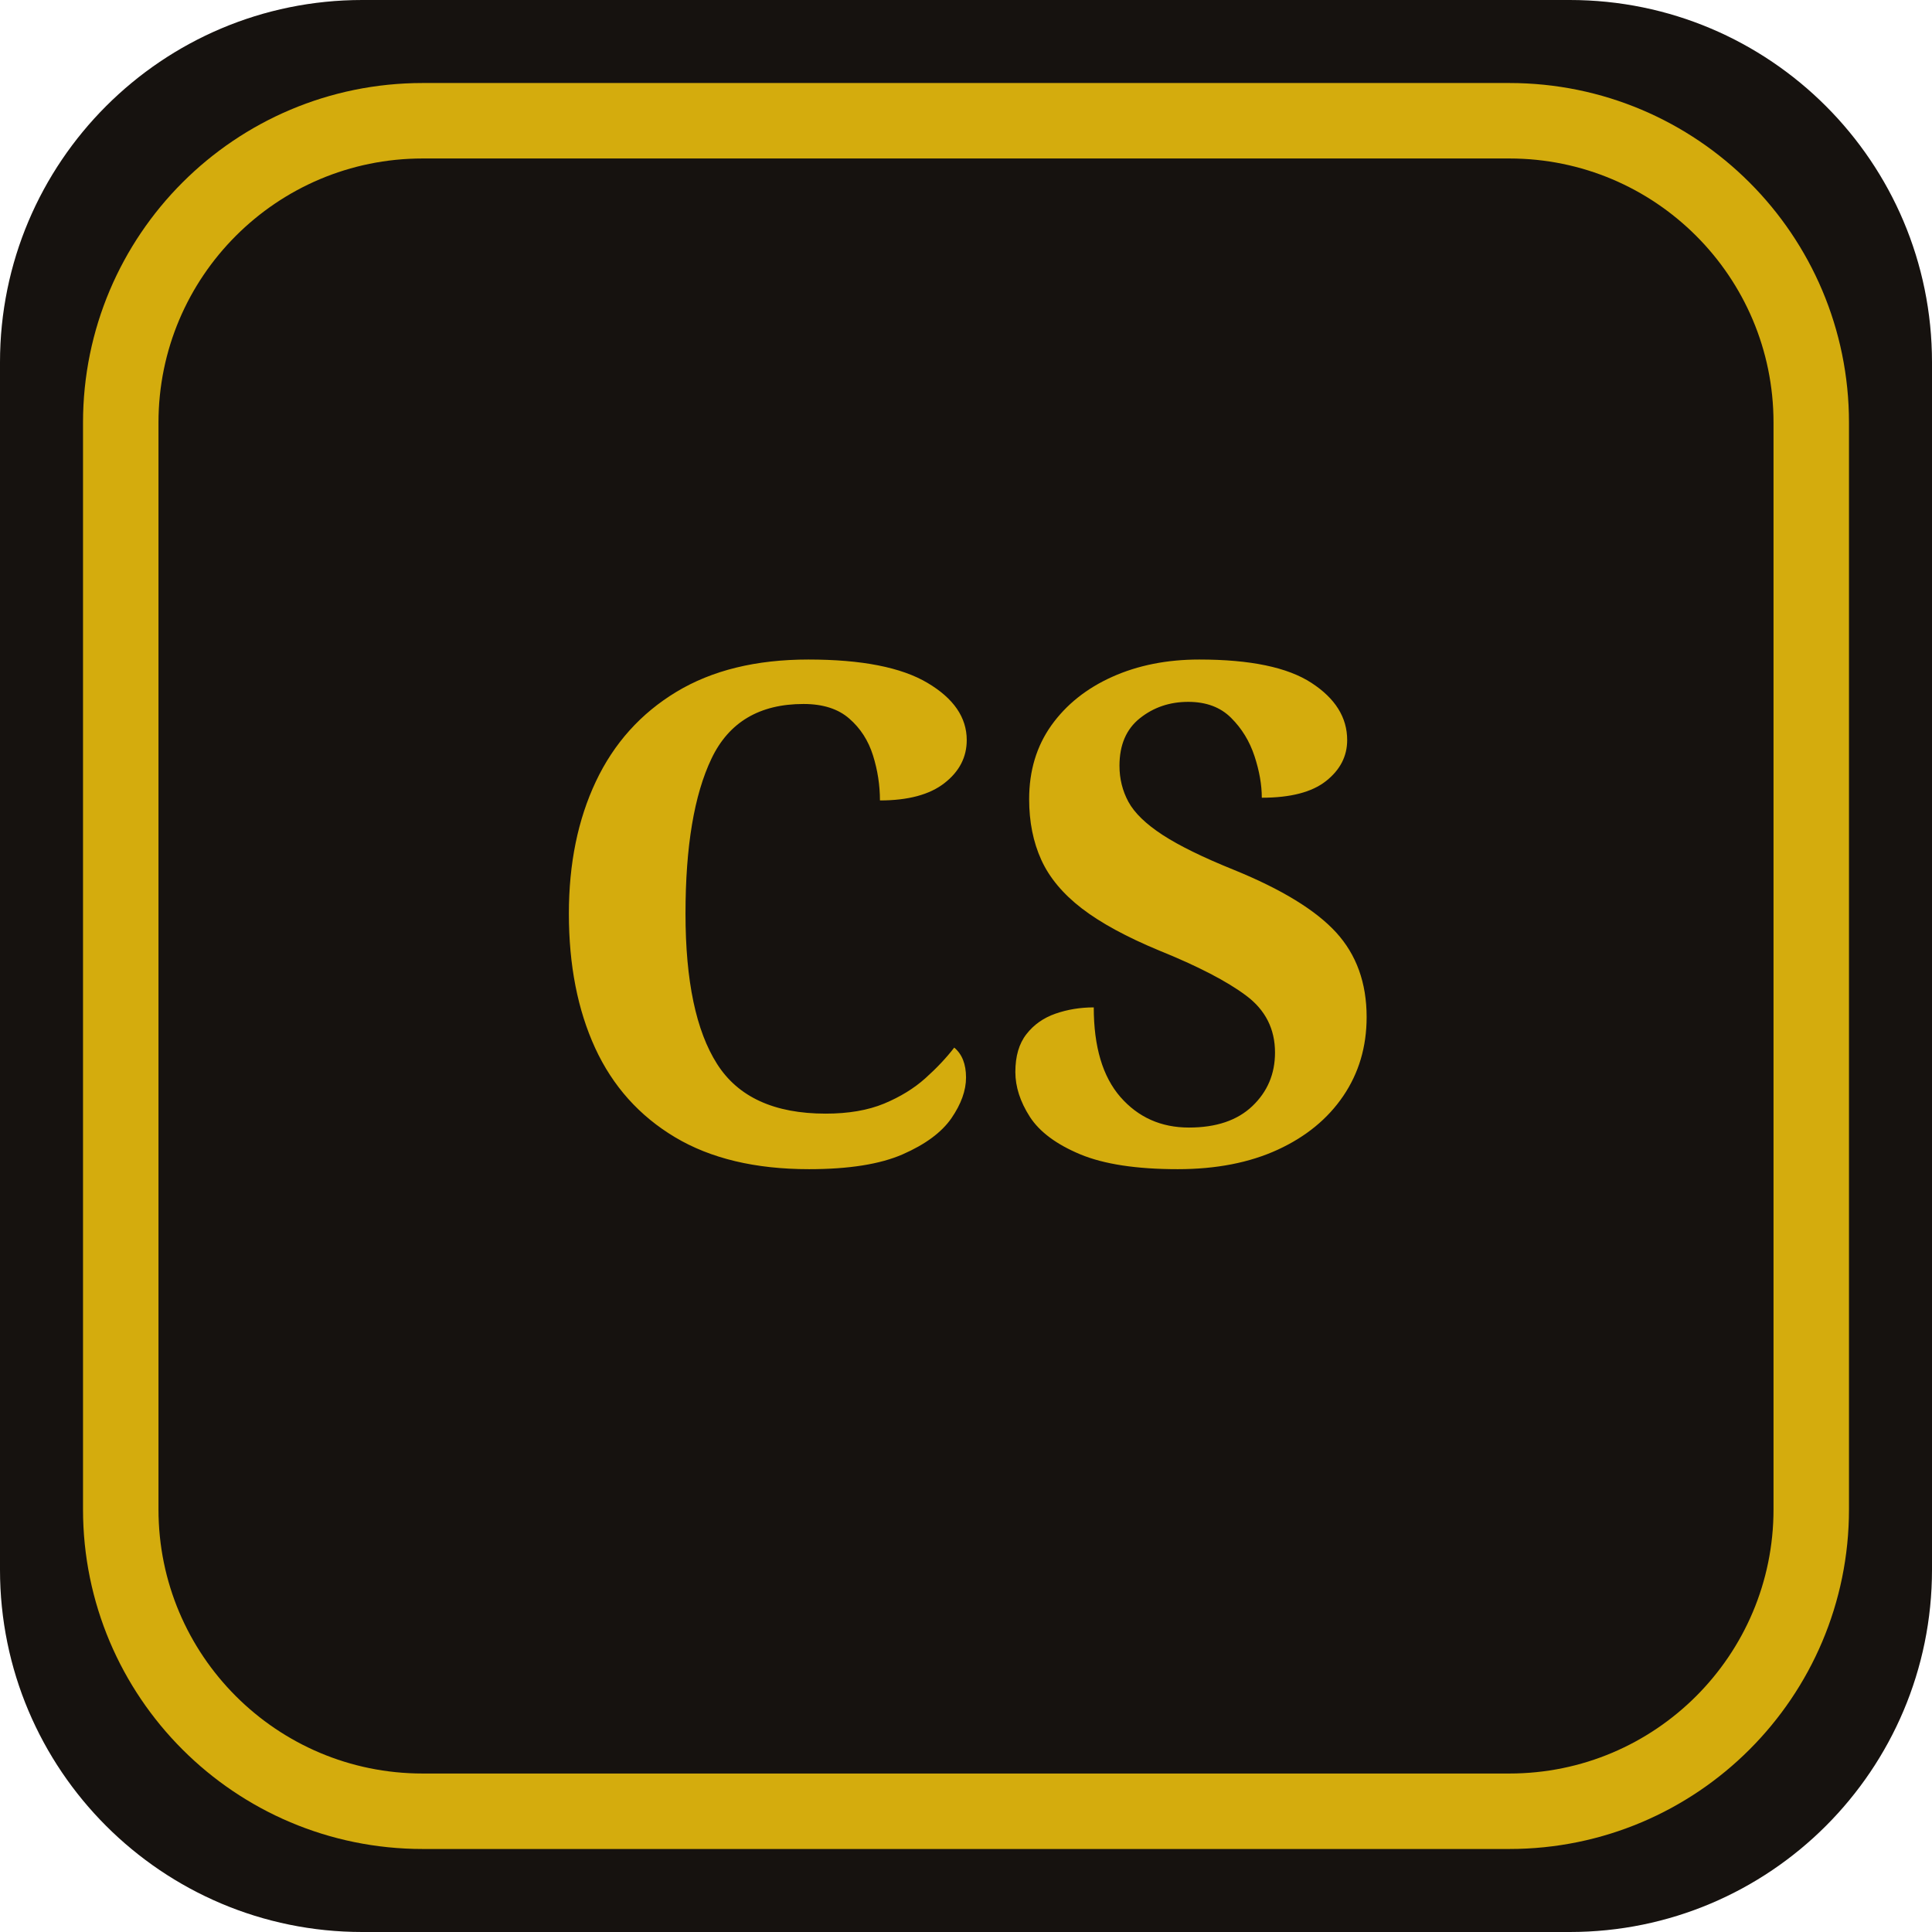
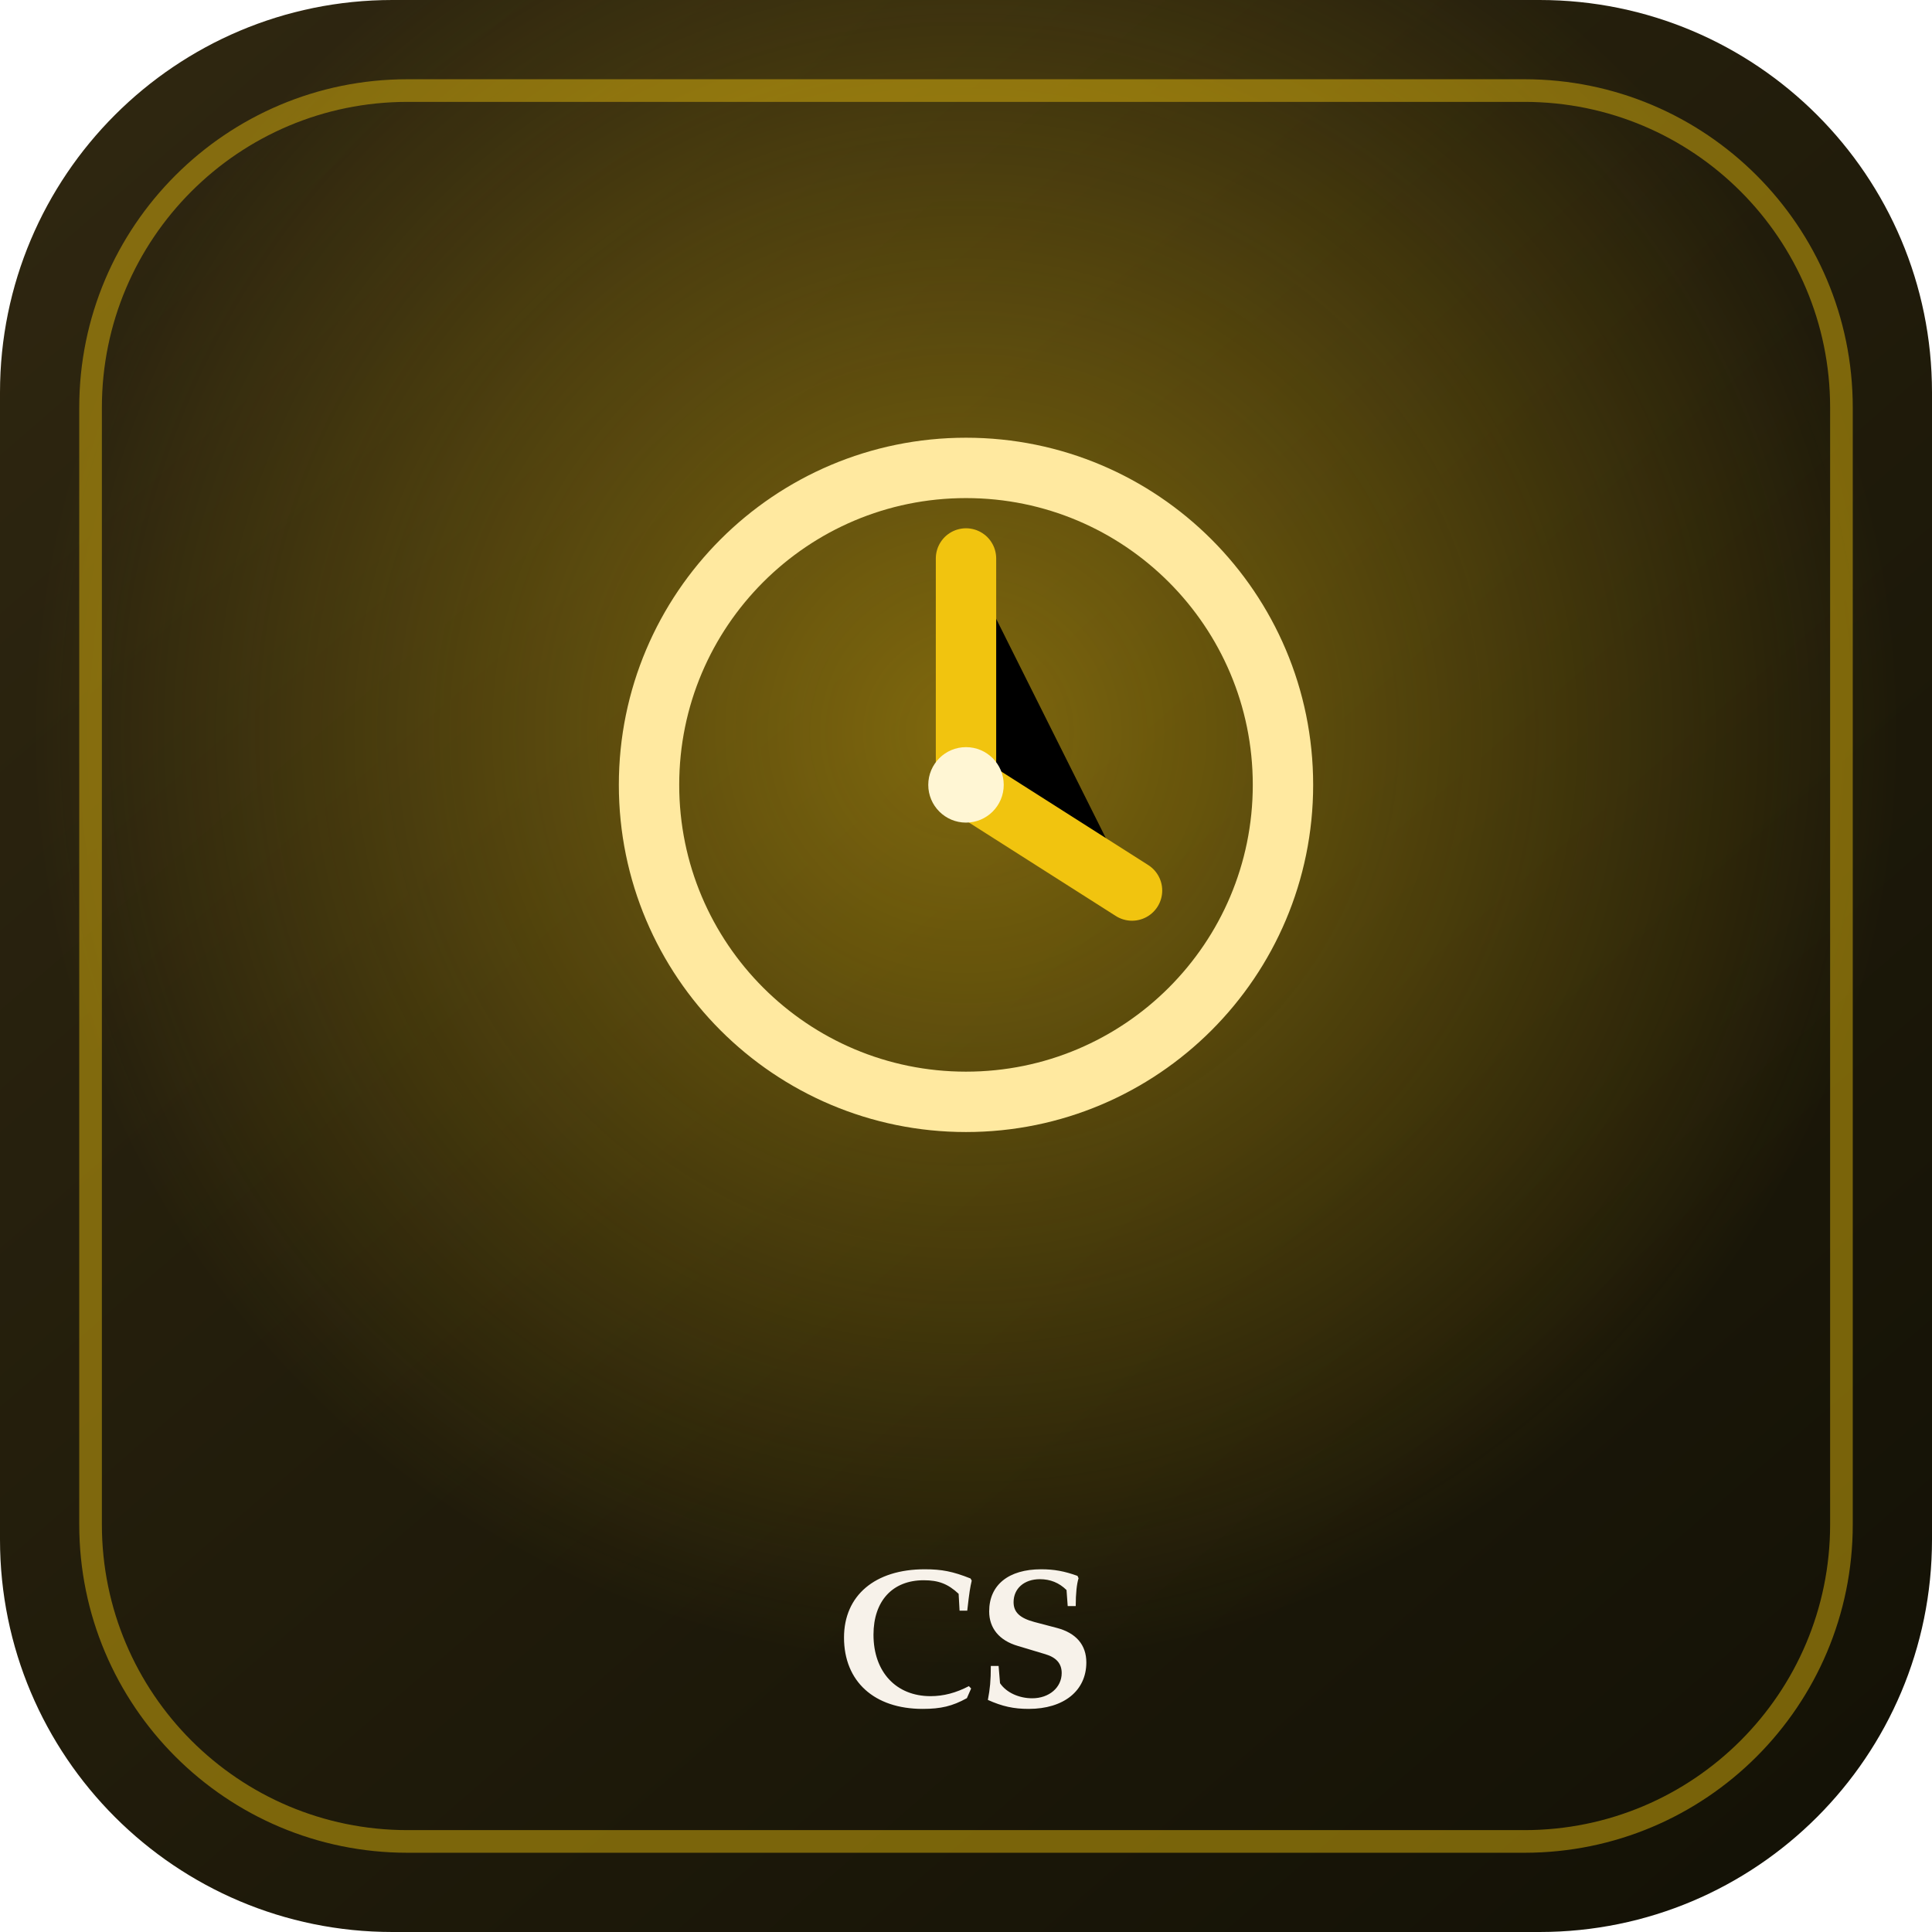
<svg xmlns="http://www.w3.org/2000/svg" viewBox="0 0 256 256">
-   <rect width="256" height="256" rx="48" fill="#16120f" />
-   <rect x="16" y="16" width="224" height="224" rx="40" fill="none" stroke="#d4ac0d" stroke-width="10" />
-   <text x="128" y="154" text-anchor="middle" font-family="Georgia, serif" font-size="92" font-weight="700" fill="#d4ac0d">CS</text>
+   <defs>
+     <linearGradient id="bg" x1="24" y1="8" x2="232" y2="248" gradientUnits="userSpaceOnUse">
+       <stop stop-color="#2e2610" />
+       <stop offset="1" stop-color="#141206" />
+     </linearGradient>
+     <radialGradient id="glow" cx="50%" cy="38%" r="48%">
+       <stop stop-color="#f1c40f" stop-opacity="0.45" />
+       <stop offset="1" stop-color="#f1c40f" stop-opacity="0" />
+     </radialGradient>
+   </defs>
+   <rect width="256" height="256" rx="52" fill="url(#bg)" />
+   <rect width="256" height="256" rx="52" fill="url(#glow)" />
+   <rect x="12" y="12" width="232" height="232" rx="42" fill="none" stroke="#f1c40f" stroke-opacity="0.45" stroke-width="3" />
+   <circle cx="128" cy="104" r="42" fill="none" stroke="#ffe9a0" stroke-width="8" />
+   <path d="M128 74v30l22 14" stroke="#f1c40f" stroke-width="8" stroke-linecap="round" />
+   <circle cx="128" cy="104" r="5" fill="#fff6d4" />
+   <text x="128" y="226" text-anchor="middle" font-family="Georgia, Palatino, serif" font-size="26" font-weight="700" fill="#f7f2ea">CS</text>
</svg>
